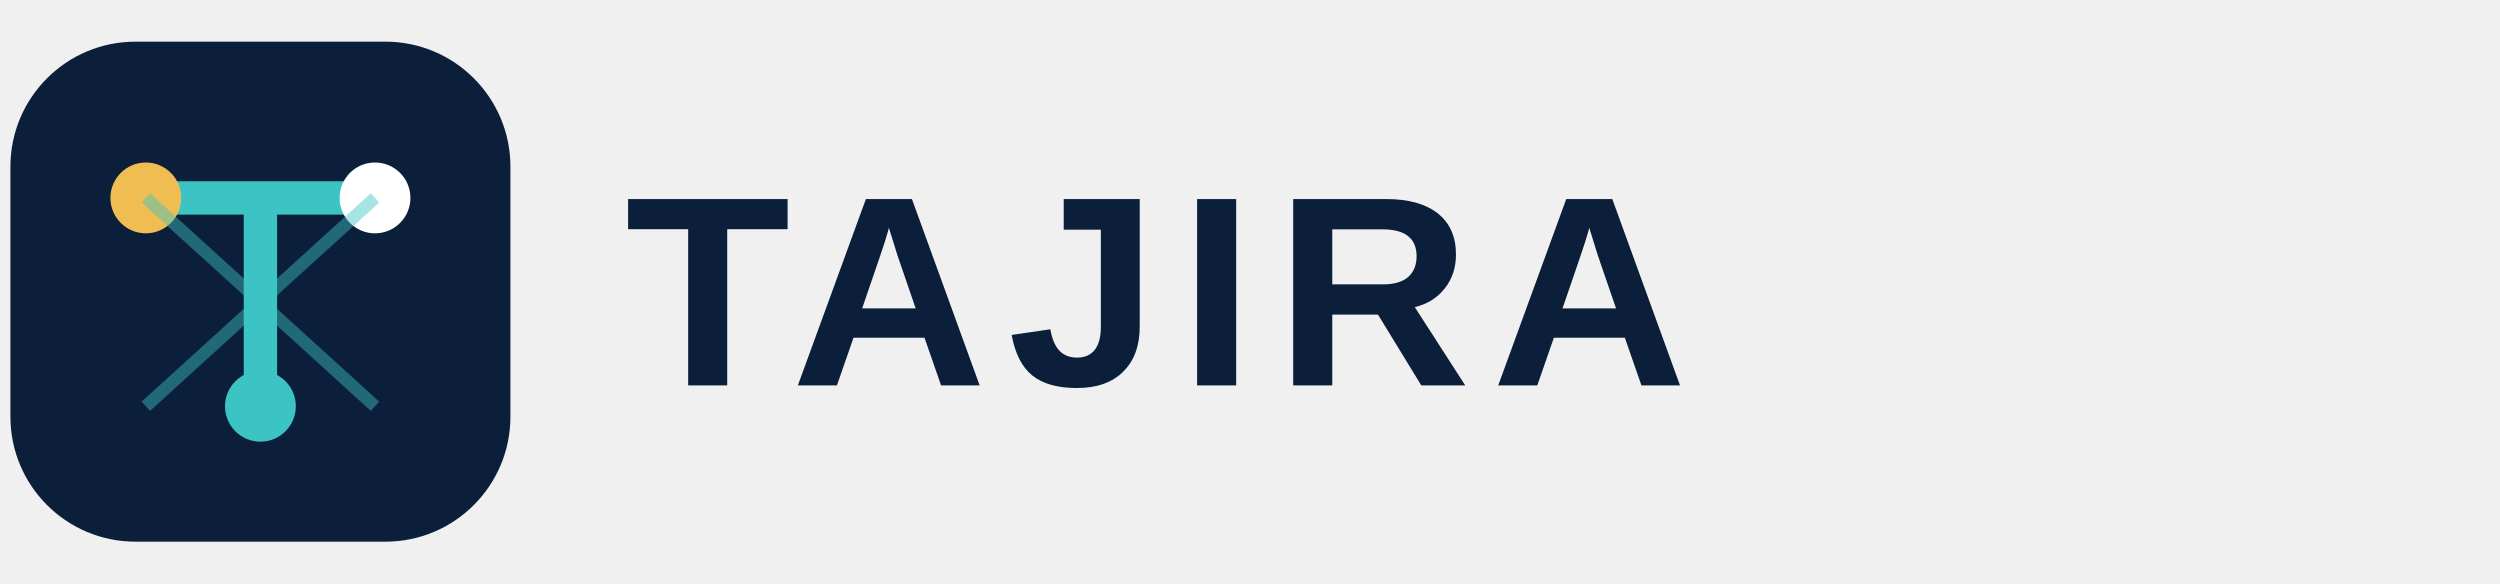
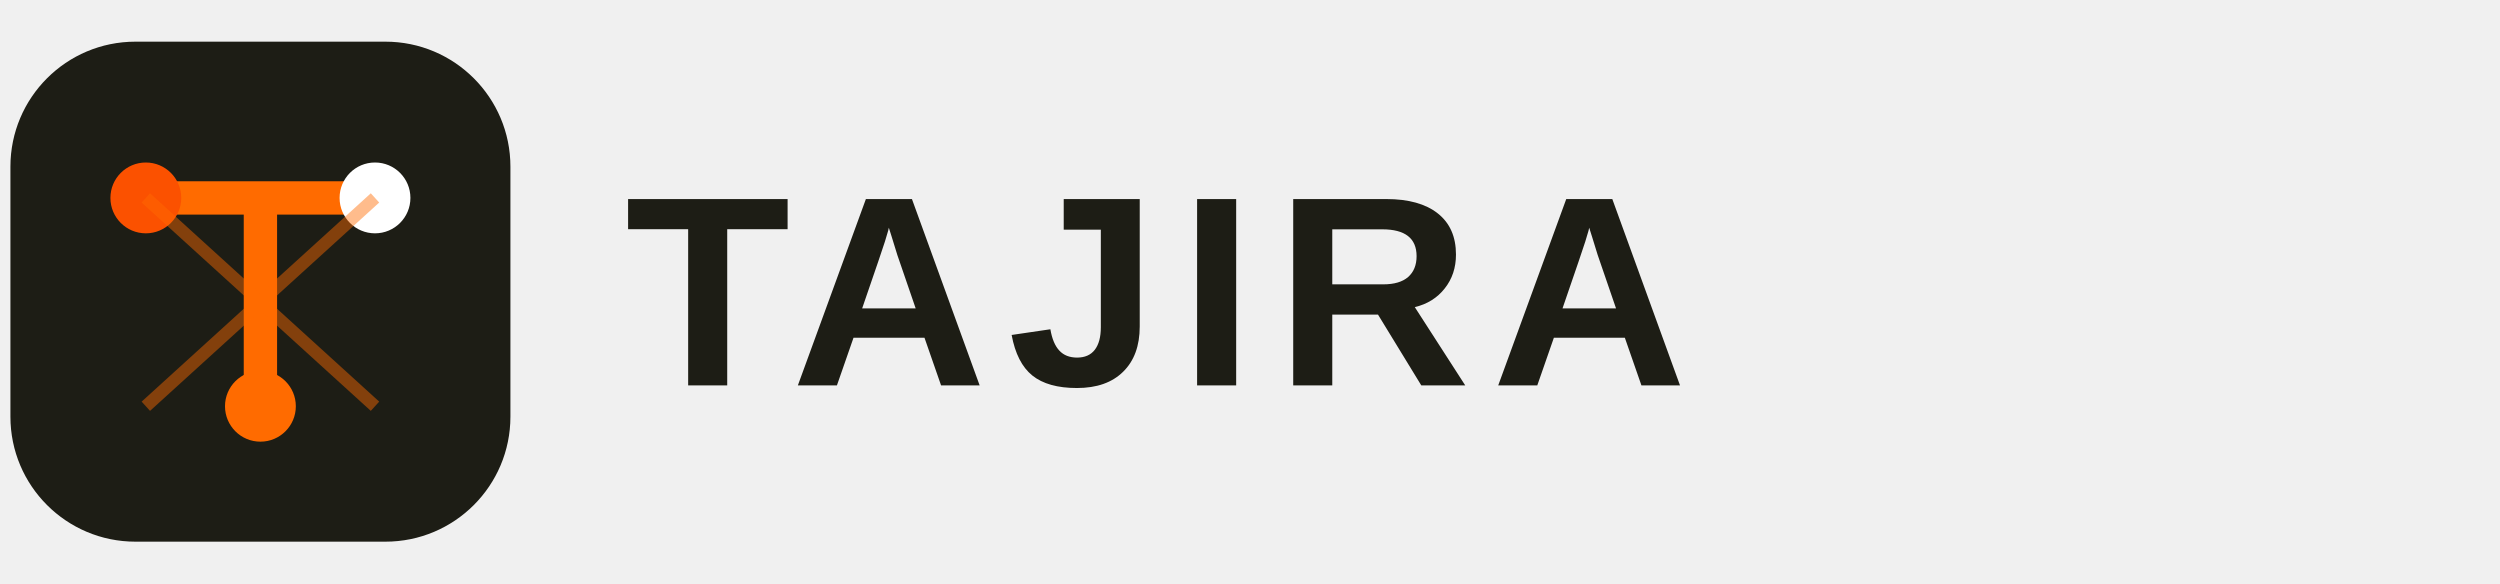
<svg xmlns="http://www.w3.org/2000/svg" width="240" height="56" viewBox="0 0 240 56" role="img" aria-label="Tajira">
-   <rect x="1" y="4" width="48" height="48" rx="12" fill="#0b1f3a" />
-   <path d="M14 19h22M25 19v20" stroke="#3cc3c4" stroke-width="3.2" stroke-linecap="round" />
-   <circle cx="14" cy="19" r="3.4" fill="#f0bd52" />
+   <rect x="1" y="4" width="48" height="48" rx="12" fill="#1d1d15" />
+   <path d="M14 19h22M25 19v20" stroke="#ff6b00" stroke-width="3.2" stroke-linecap="round" />
+   <circle cx="14" cy="19" r="3.4" fill="#fb5100" />
  <circle cx="36" cy="19" r="3.4" fill="#ffffff" />
-   <circle cx="25" cy="39" r="3.4" fill="#3cc3c4" />
-   <path d="M14 19l22 20M36 19L14 39" stroke="#3cc3c4" stroke-width="1.2" opacity=".45" />
-   <text x="60" y="37" font-family="Segoe UI, Arial, sans-serif" font-size="26" font-weight="700" letter-spacing="2" fill="#0b1f3a">TAJIRA</text>
+   <circle cx="25" cy="39" r="3.4" fill="#ff6b00" />
+   <path d="M14 19l22 20M36 19L14 39" stroke="#ff6b00" stroke-width="1.2" opacity=".45" />
+   <text x="60" y="37" font-family="Segoe UI, Arial, sans-serif" font-size="26" font-weight="700" letter-spacing="2" fill="#1d1d15">TAJIRA</text>
</svg>
